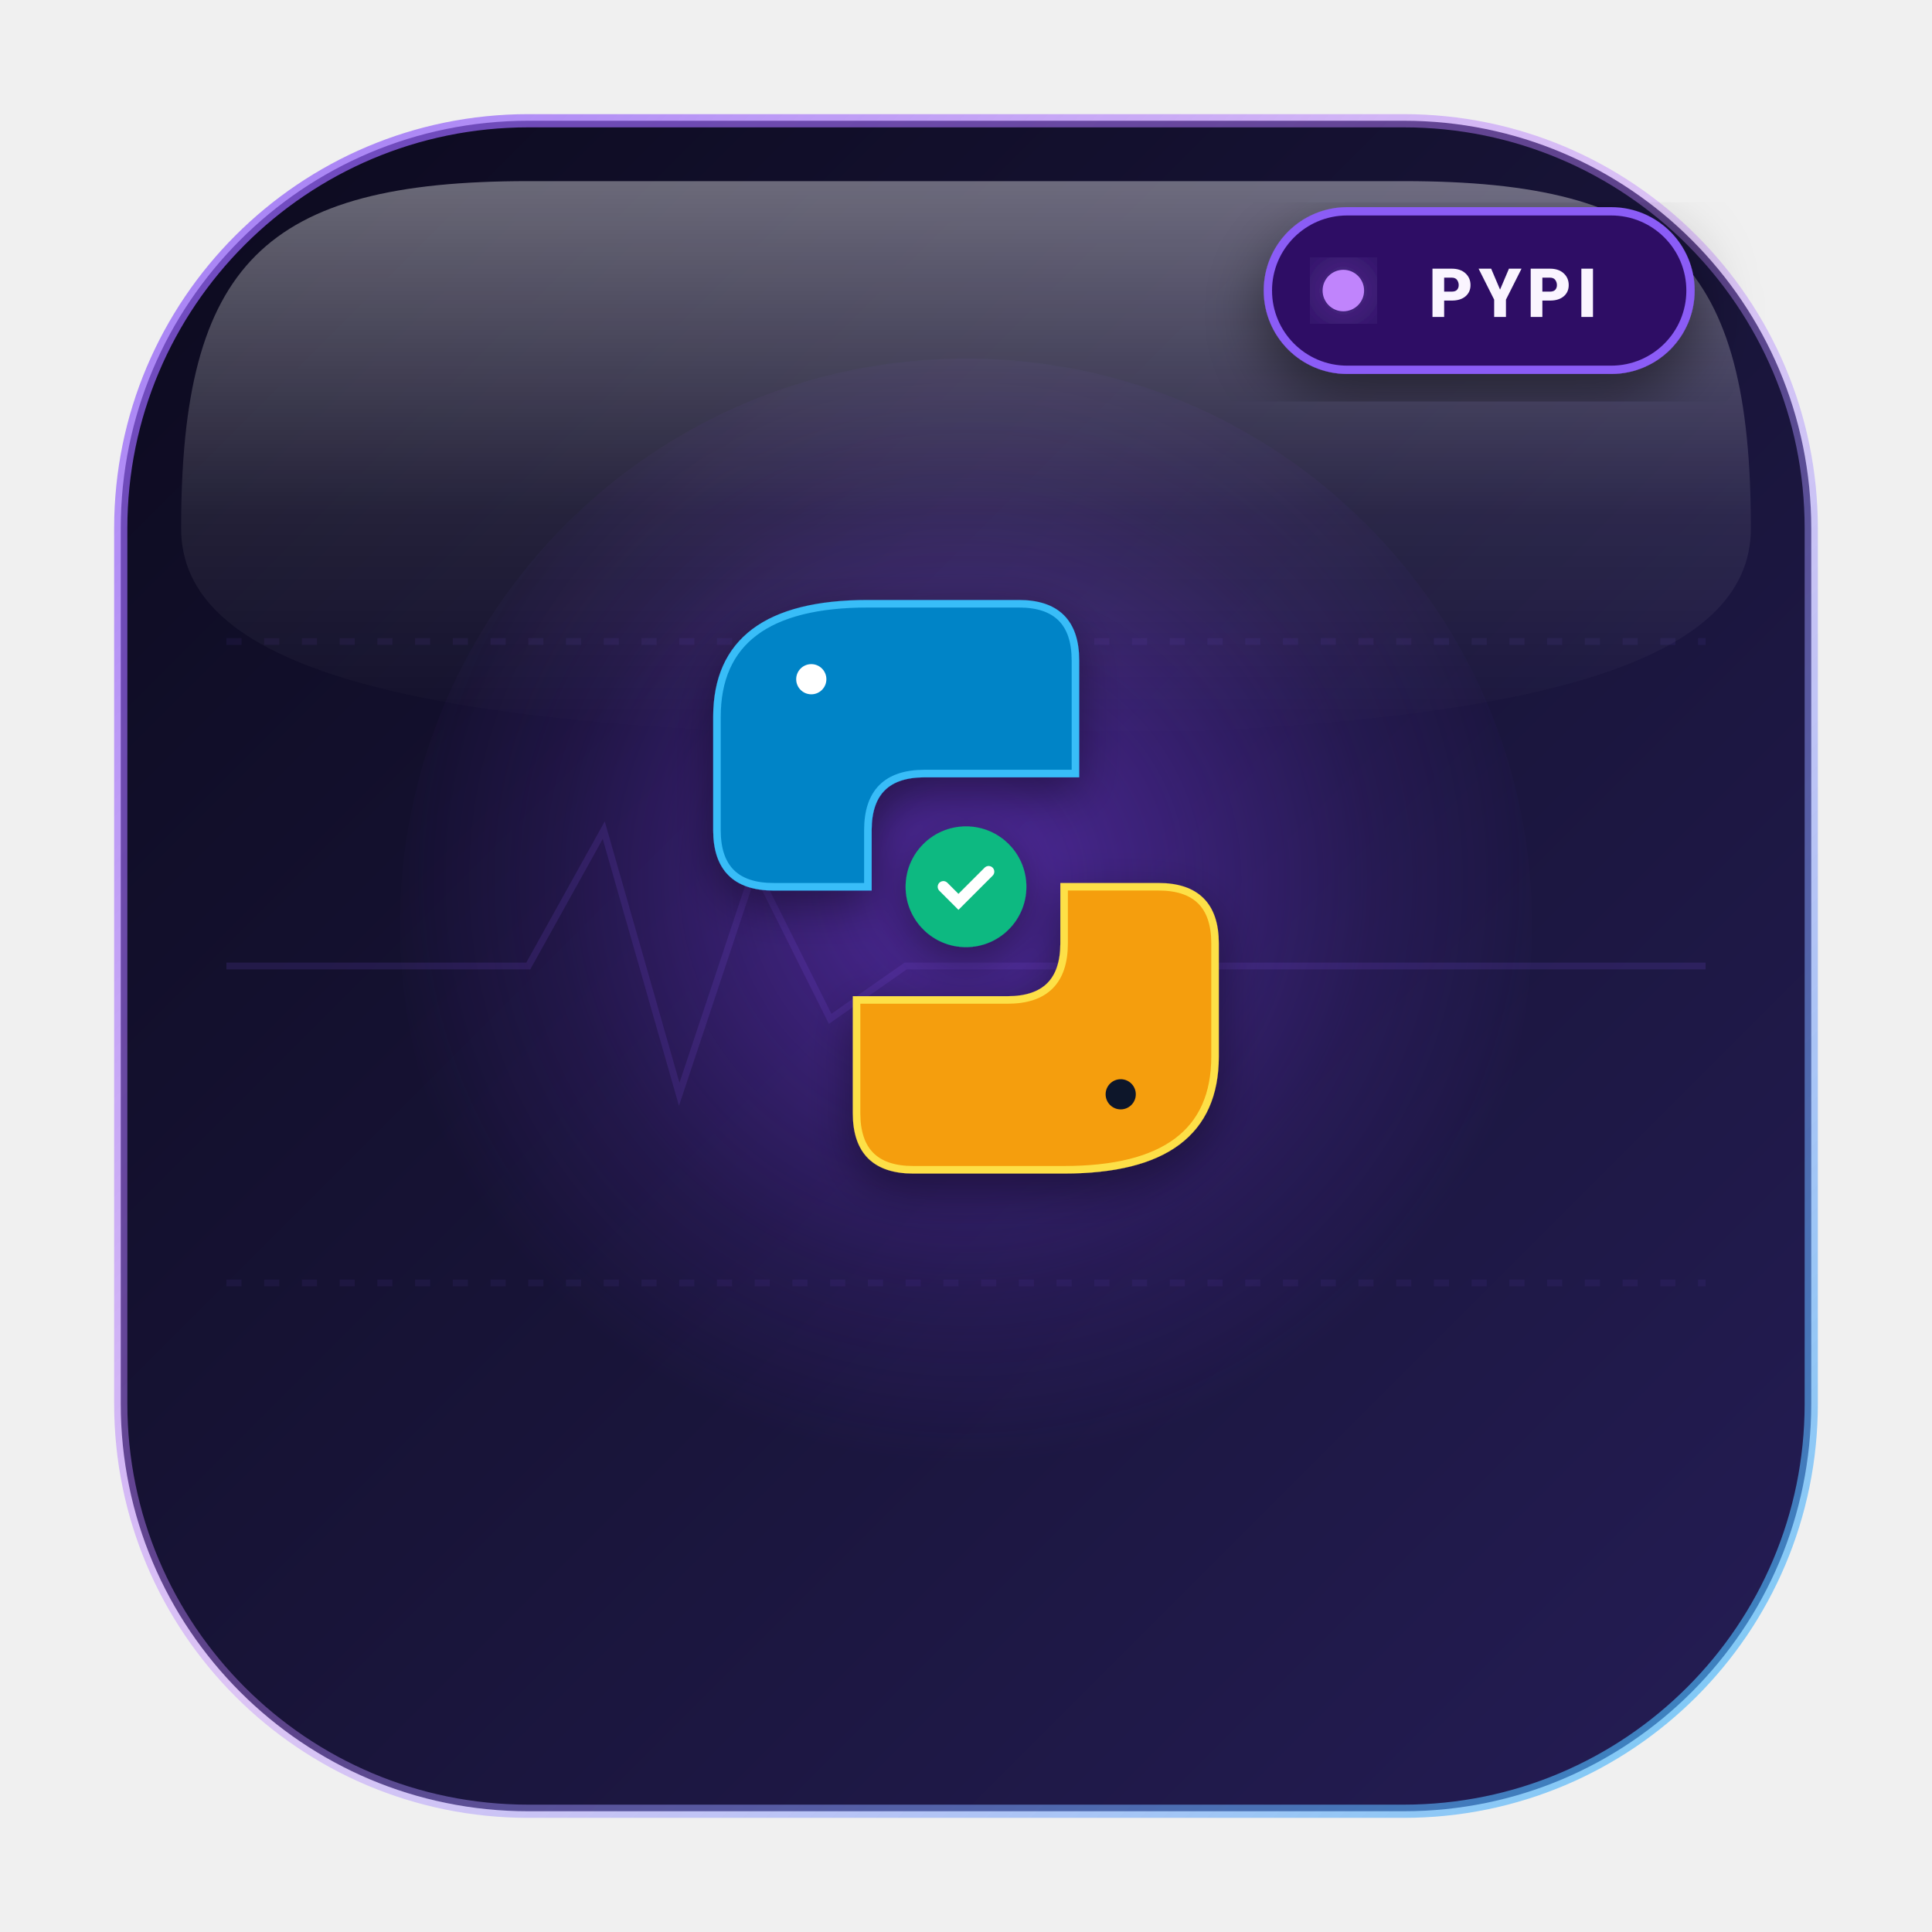
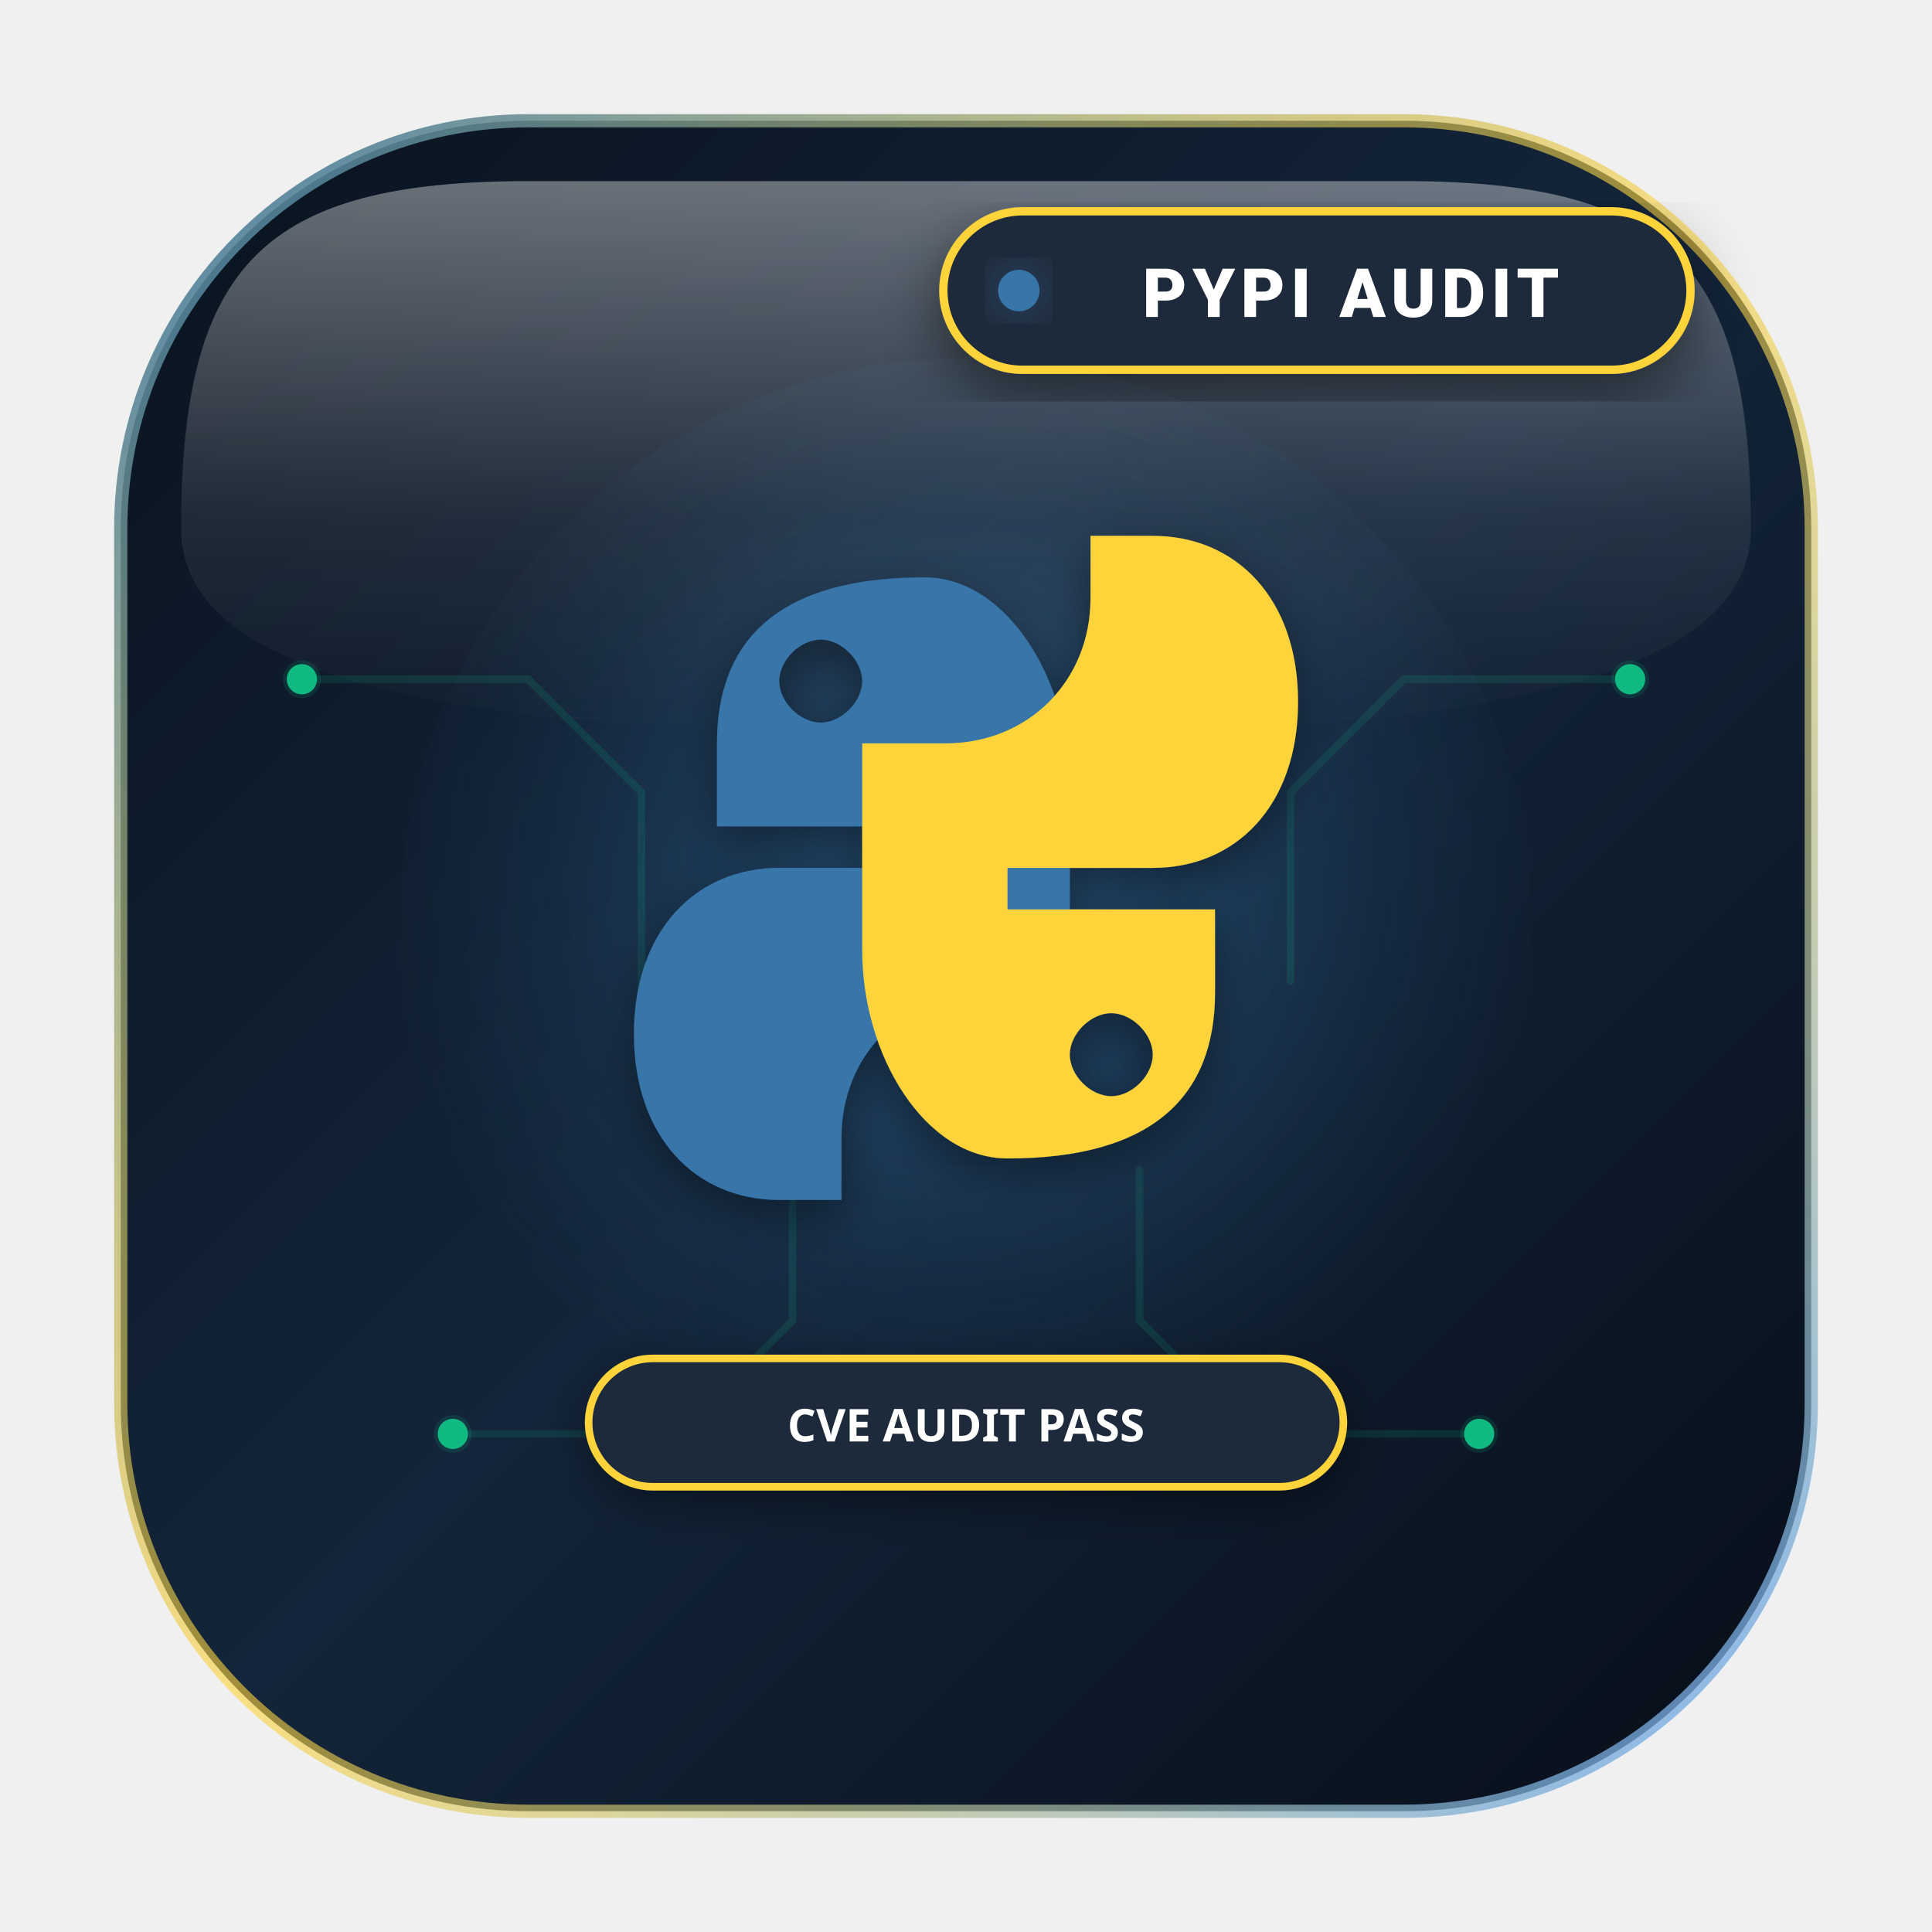
<svg xmlns="http://www.w3.org/2000/svg" viewBox="0 0 512 512" width="512" height="512">
  <defs>
    <linearGradient id="bgGrad_pypi_package_health_auditor" x1="0%" y1="0%" x2="100%" y2="100%">
-       <stop offset="0%" stop-color="#0C0A1E" />
-       <stop offset="50%" stop-color="#181438" />
-       <stop offset="100%" stop-color="#251D56" />
+       <stop offset="0%" stop-color="#0A131F" />
+       <stop offset="50%" stop-color="#13253A" />
+       <stop offset="100%" stop-color="#070E18" />
    </linearGradient>
    <linearGradient id="borderGrad_pypi_package_health_auditor" x1="0%" y1="0%" x2="100%" y2="100%">
-       <stop offset="0%" stop-color="#8B5CF6" stop-opacity="0.8" />
-       <stop offset="50%" stop-color="#C084FC" stop-opacity="0.4" />
-       <stop offset="100%" stop-color="#38BDF8" stop-opacity="0.7" />
+       <stop offset="0%" stop-color="#3775A9" stop-opacity="0.95" />
+       <stop offset="50%" stop-color="#FFD43B" stop-opacity="0.6" />
+       <stop offset="100%" stop-color="#60A5FA" stop-opacity="0.8" />
    </linearGradient>
    <radialGradient id="glowOrb_pypi_package_health_auditor" cx="50%" cy="46%" r="52%">
-       <stop offset="0%" stop-color="#7C3AED" stop-opacity="0.55" />
-       <stop offset="70%" stop-color="#7C3AED" stop-opacity="0.12" />
-       <stop offset="100%" stop-color="#7C3AED" stop-opacity="0.0" />
+       <stop offset="0%" stop-color="#3775A9" stop-opacity="0.55" />
+       <stop offset="70%" stop-color="#3775A9" stop-opacity="0.12" />
+       <stop offset="100%" stop-color="#3775A9" stop-opacity="0.0" />
    </radialGradient>
    <linearGradient id="specularGrad_pypi_package_health_auditor" x1="50%" y1="0%" x2="50%" y2="100%">
      <stop offset="0%" stop-color="#FFFFFF" stop-opacity="0.38" />
      <stop offset="60%" stop-color="#FFFFFF" stop-opacity="0.08" />
      <stop offset="100%" stop-color="#FFFFFF" stop-opacity="0.0" />
    </linearGradient>
    <filter id="heroShadow_pypi_package_health_auditor" x="-30%" y="-30%" width="160%" height="160%">
      <feDropShadow dx="0" dy="16" stdDeviation="18" flood-color="#000000" flood-opacity="0.65" />
      <feDropShadow dx="0" dy="4" stdDeviation="6" flood-color="#000000" flood-opacity="0.4" />
    </filter>
    <filter id="softGlow_pypi_package_health_auditor" x="-30%" y="-30%" width="160%" height="160%">
      <feGaussianBlur stdDeviation="8" result="blur" />
      <feComposite in="SourceGraphic" in2="blur" operator="over" />
    </filter>
    <filter id="badgeShadow_pypi_package_health_auditor" x="-20%" y="-20%" width="140%" height="140%">
      <feDropShadow dx="0" dy="6" stdDeviation="8" flood-color="#000000" flood-opacity="0.5" />
    </filter>
  </defs>
  <rect x="32" y="32" width="448" height="448" rx="108" ry="108" fill="url(#bgGrad_pypi_package_health_auditor)" stroke="url(#borderGrad_pypi_package_health_auditor)" stroke-width="3.5" />
  <circle cx="256" cy="245" r="150" fill="url(#glowOrb_pypi_package_health_auditor)" />
-   <g stroke="#8B5CF6" stroke-opacity="0.14" fill="none" stroke-width="1.8">
-     <path d="M 60 256 L 140 256 L 160 220 L 180 290 L 200 230 L 220 270 L 240 256 L 452 256" />
-     <line x1="60" y1="170" x2="452" y2="170" stroke-opacity="0.07" stroke-dasharray="4 6" />
-     <line x1="60" y1="340" x2="452" y2="340" stroke-opacity="0.07" stroke-dasharray="4 6" />
+   <g stroke="#10B981" stroke-opacity="0.14" fill="none" stroke-width="2" stroke-linecap="round">
+     <path d="M 80 180 L 140 180 L 170 210 L 170 270" />
+     <circle cx="80" cy="180" r="4" fill="#10B981" />
+     <path d="M 432 180 L 372 180 L 342 210 L 342 260" />
+     <circle cx="432" cy="180" r="4" fill="#10B981" />
+     <path d="M 120 380 L 180 380 L 210 350 L 210 310" />
+     <circle cx="120" cy="380" r="4" fill="#10B981" />
+     <path d="M 392 380 L 332 380 L 302 350 L 302 310" />
+     <circle cx="392" cy="380" r="4" fill="#10B981" />
  </g>
  <path d="M 48 140 C 48 70, 70 48, 140 48 L 372 48 C 442 48, 464 70, 464 140 C 464 175, 410 195, 256 195 C 102 195, 48 175, 48 140 Z" fill="url(#specularGrad_pypi_package_health_auditor)" />
  <g filter="url(#heroShadow_pypi_package_health_auditor)">
-     <path d="M 230 160 L 270 160 Q 285 160 285 175 L 285 205 L 245 205 Q 230 205 230 220 L 230 235 L 205 235 Q 190 235 190 220 L 190 190 Q 190 160 230 160 Z" fill="#0284C7" stroke="#38BDF8" stroke-width="2" />
-     <circle cx="215" cy="180" r="4" fill="#FFFFFF" />
-     <path d="M 282 310 L 242 310 Q 227 310 227 295 L 227 265 L 267 265 Q 282 265 282 250 L 282 235 L 307 235 Q 322 235 322 250 L 322 280 Q 322 310 282 310 Z" fill="#F59E0B" stroke="#FDE047" stroke-width="2" />
-     <circle cx="297" cy="290" r="4" fill="#0F172A" />
-     <circle cx="256" cy="235" r="16" fill="#10B981" />
-     <path d="M 250 235 L 254 239 L 262 231" fill="none" stroke="#FFFFFF" stroke-width="3" stroke-linecap="round" />
+     <g transform="translate(256, 230) scale(1.1)">
+       <path d="M -10 -70 C -45 -70, -60 -55, -60 -30 L -60 -10 L -10 -10 L -10 0 L -45 0 C -65 0, -80 15, -80 40 C -80 65, -65 80, -45 80 L -30 80 L -30 65 C -30 45, -15 30, 5 30 L 25 30 L 25 -20 C 25 -45, 10 -70, -10 -70 Z M -35 -55 C -30 -55, -25 -50, -25 -45 C -25 -40, -30 -35, -35 -35 C -40 -35, -45 -40, -45 -45 C -45 -50, -40 -55, -35 -55 Z" fill="#3775A9" />
+       <path d="M 10 70 C 45 70, 60 55, 60 30 L 60 10 L 10 10 L 10 0 L 45 0 C 65 0, 80 -15, 80 -40 C 80 -65, 65 -80, 45 -80 L 30 -80 L 30 -65 C 30 -45, 15 -30, -5 -30 L -25 -30 L -25 20 C -25 45, -10 70, 10 70 Z M 35 55 C 30 55, 25 50, 25 45 C 25 40, 30 35, 35 35 C 40 35, 45 40, 45 45 C 45 50, 40 55, 35 55 Z" fill="#FFD43B" />
+     </g>
+     <rect x="156" y="360" width="200" height="34" rx="17" fill="#1E293B" stroke="#FFD43B" stroke-width="2" />
+     <text x="256" y="382" font-family="sans-serif" font-weight="900" font-size="12" fill="#FFFFFF" text-anchor="middle">CVE AUDIT PASS</text>
  </g>
  <g filter="url(#badgeShadow_pypi_package_health_auditor)">
-     <rect x="336" y="56" width="112" height="42" rx="21" fill="#2E1065" stroke="#8B5CF6" stroke-width="2.2" />
-     <circle cx="356" cy="77" r="5.5" fill="#C084FC" filter="url(#softGlow_pypi_package_health_auditor)" />
-     <text x="401" y="84" font-family="-apple-system, BlinkMacSystemFont, 'SF Pro Display', 'Segoe UI', Roboto, sans-serif" font-weight="900" font-size="18" text-anchor="middle" fill="#FAF5FF" letter-spacing="1.5">PYPI</text>
+     <rect x="250" y="56" width="198" height="42" rx="21" fill="#1E293B" stroke="#FFD43B" stroke-width="2.2" />
+     <circle cx="270" cy="77" r="5.5" fill="#3775A9" filter="url(#softGlow_pypi_package_health_auditor)" />
+     <text x="358" y="84" font-family="-apple-system, BlinkMacSystemFont, 'SF Pro Display', 'Segoe UI', Roboto, sans-serif" font-weight="900" font-size="18" text-anchor="middle" fill="#FFFFFF" letter-spacing="1.5">PYPI AUDIT</text>
  </g>
</svg>
